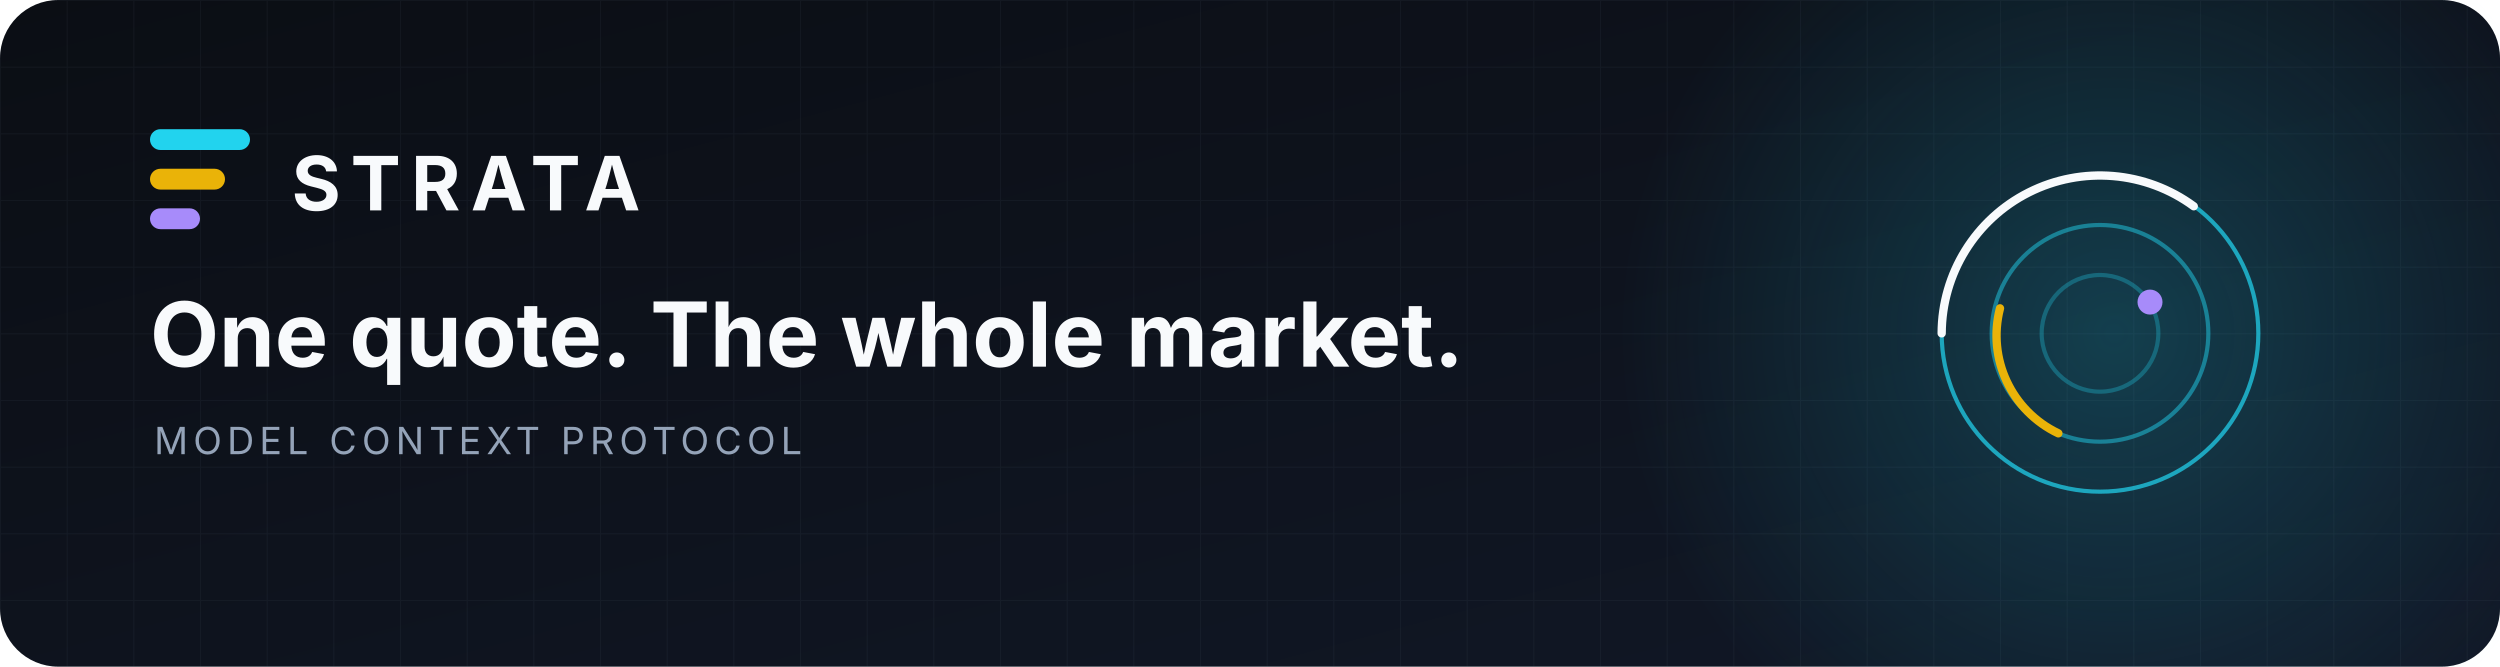
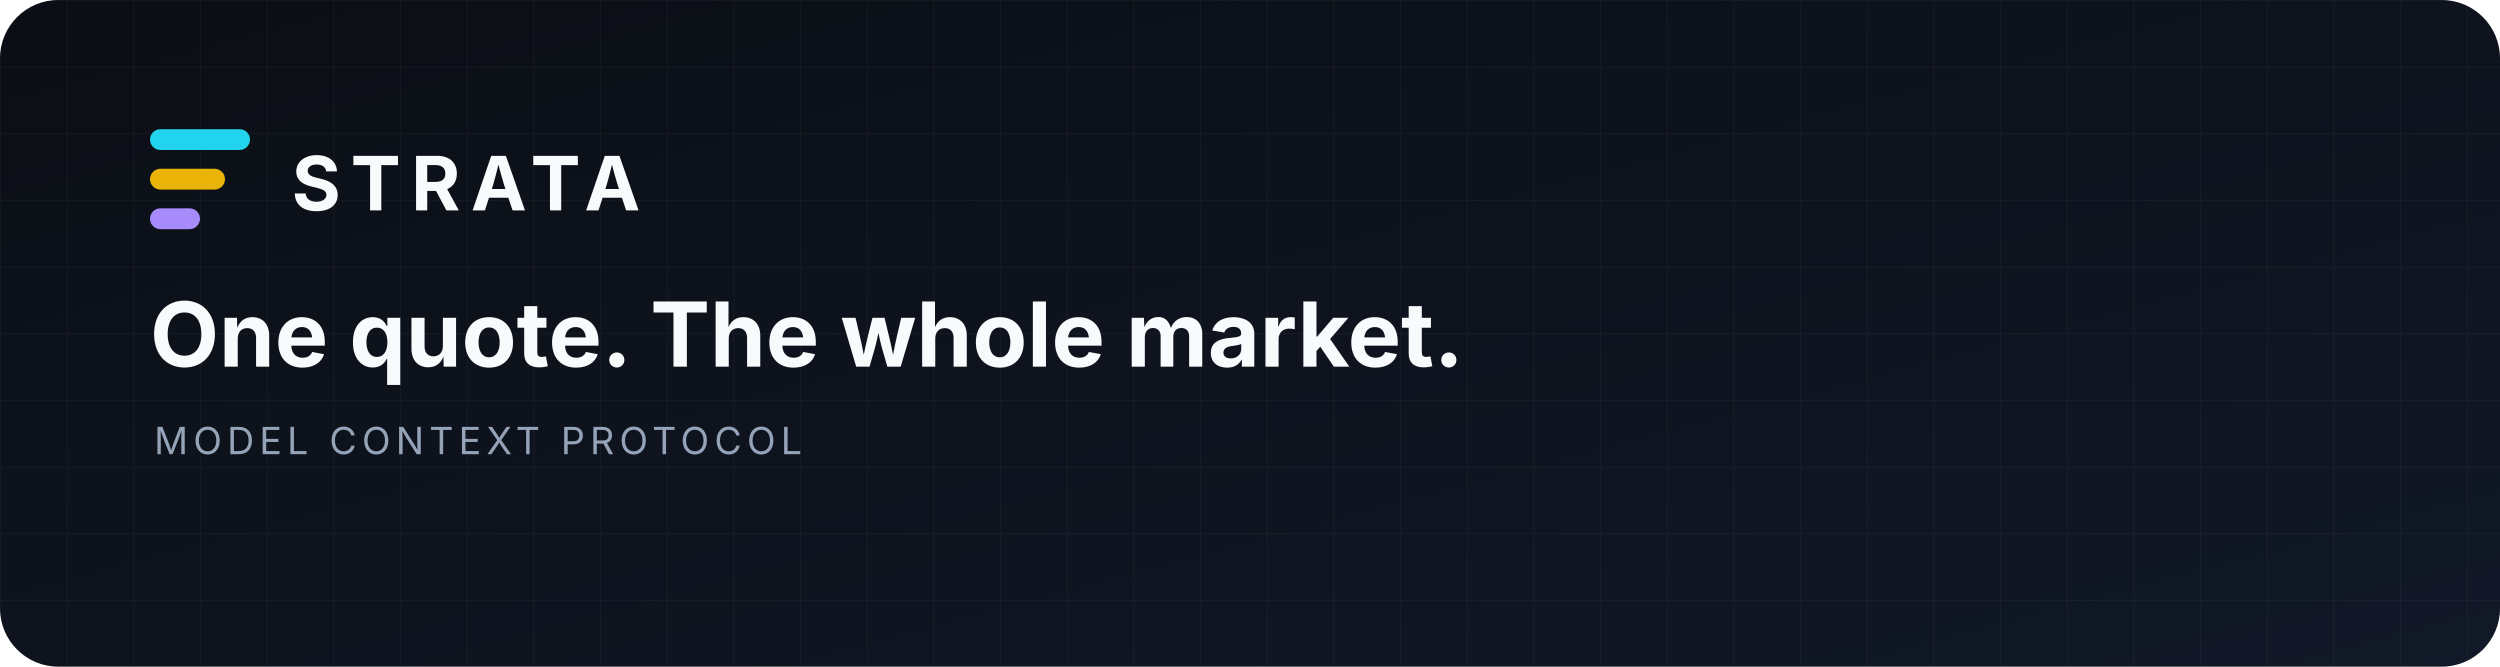
<svg xmlns="http://www.w3.org/2000/svg" width="1200" height="320" viewBox="0 0 1200 320" role="img" aria-labelledby="title desc">
  <defs>
    <linearGradient id="bg" x1="0" y1="0" x2="1" y2="1">
      <stop offset="0" stop-color="#0b0e14" />
      <stop offset="1" stop-color="#111827" />
    </linearGradient>
-     <radialGradient id="glow" cx="50%" cy="50%" r="50%">
-       <stop offset="0" stop-color="#22d3ee" stop-opacity=".22" />
-       <stop offset="1" stop-color="#22d3ee" stop-opacity="0" />
-     </radialGradient>
    <pattern id="grid" width="32" height="32" patternUnits="userSpaceOnUse">
      <path d="M32 0H0V32" fill="none" stroke="#94a3b8" stroke-opacity=".055" />
    </pattern>
  </defs>
  <rect width="1200" height="320" rx="28" fill="url(#bg)" />
  <rect width="1200" height="320" rx="28" fill="url(#grid)" />
-   <circle cx="1015" cy="160" r="240" fill="url(#glow)" />
  <g transform="translate(72 62)">
    <rect width="48" height="10" rx="5" fill="#22d3ee" />
    <rect y="19" width="36" height="10" rx="5" fill="#eab308" />
    <rect y="38" width="24" height="10" rx="5" fill="#a78bfa" />
    <text x="68" y="39" fill="#f8fafc" font-family="Inter, ui-sans-serif, system-ui, sans-serif" font-size="36" font-weight="750" letter-spacing="5">STRATA</text>
  </g>
  <text x="72" y="176" fill="#f8fafc" font-family="Inter, ui-sans-serif, system-ui, sans-serif" font-size="43" font-weight="650">One quote. The whole market.</text>
  <text x="74" y="218" fill="#94a3b8" font-family="Inter, ui-sans-serif, system-ui, sans-serif" font-size="18" letter-spacing="2.5">MODEL CONTEXT PROTOCOL</text>
-   <g transform="translate(1008 160)" fill="none">
-     <circle r="76" stroke="#22d3ee" stroke-width="2" stroke-opacity=".72" />
-     <circle r="52" stroke="#22d3ee" stroke-width="2" stroke-opacity=".48" />
-     <circle r="28" stroke="#22d3ee" stroke-width="2" stroke-opacity=".3" />
-     <path d="M-76 0a76 76 0 0 1 121-61" stroke="#f8fafc" stroke-width="4" stroke-linecap="round" />
-     <path d="M-20 48a52 52 0 0 1-28-60" stroke="#eab308" stroke-width="4" stroke-linecap="round" />
-     <circle cx="24" cy="-15" r="6" fill="#a78bfa" stroke="none" />
-   </g>
</svg>
